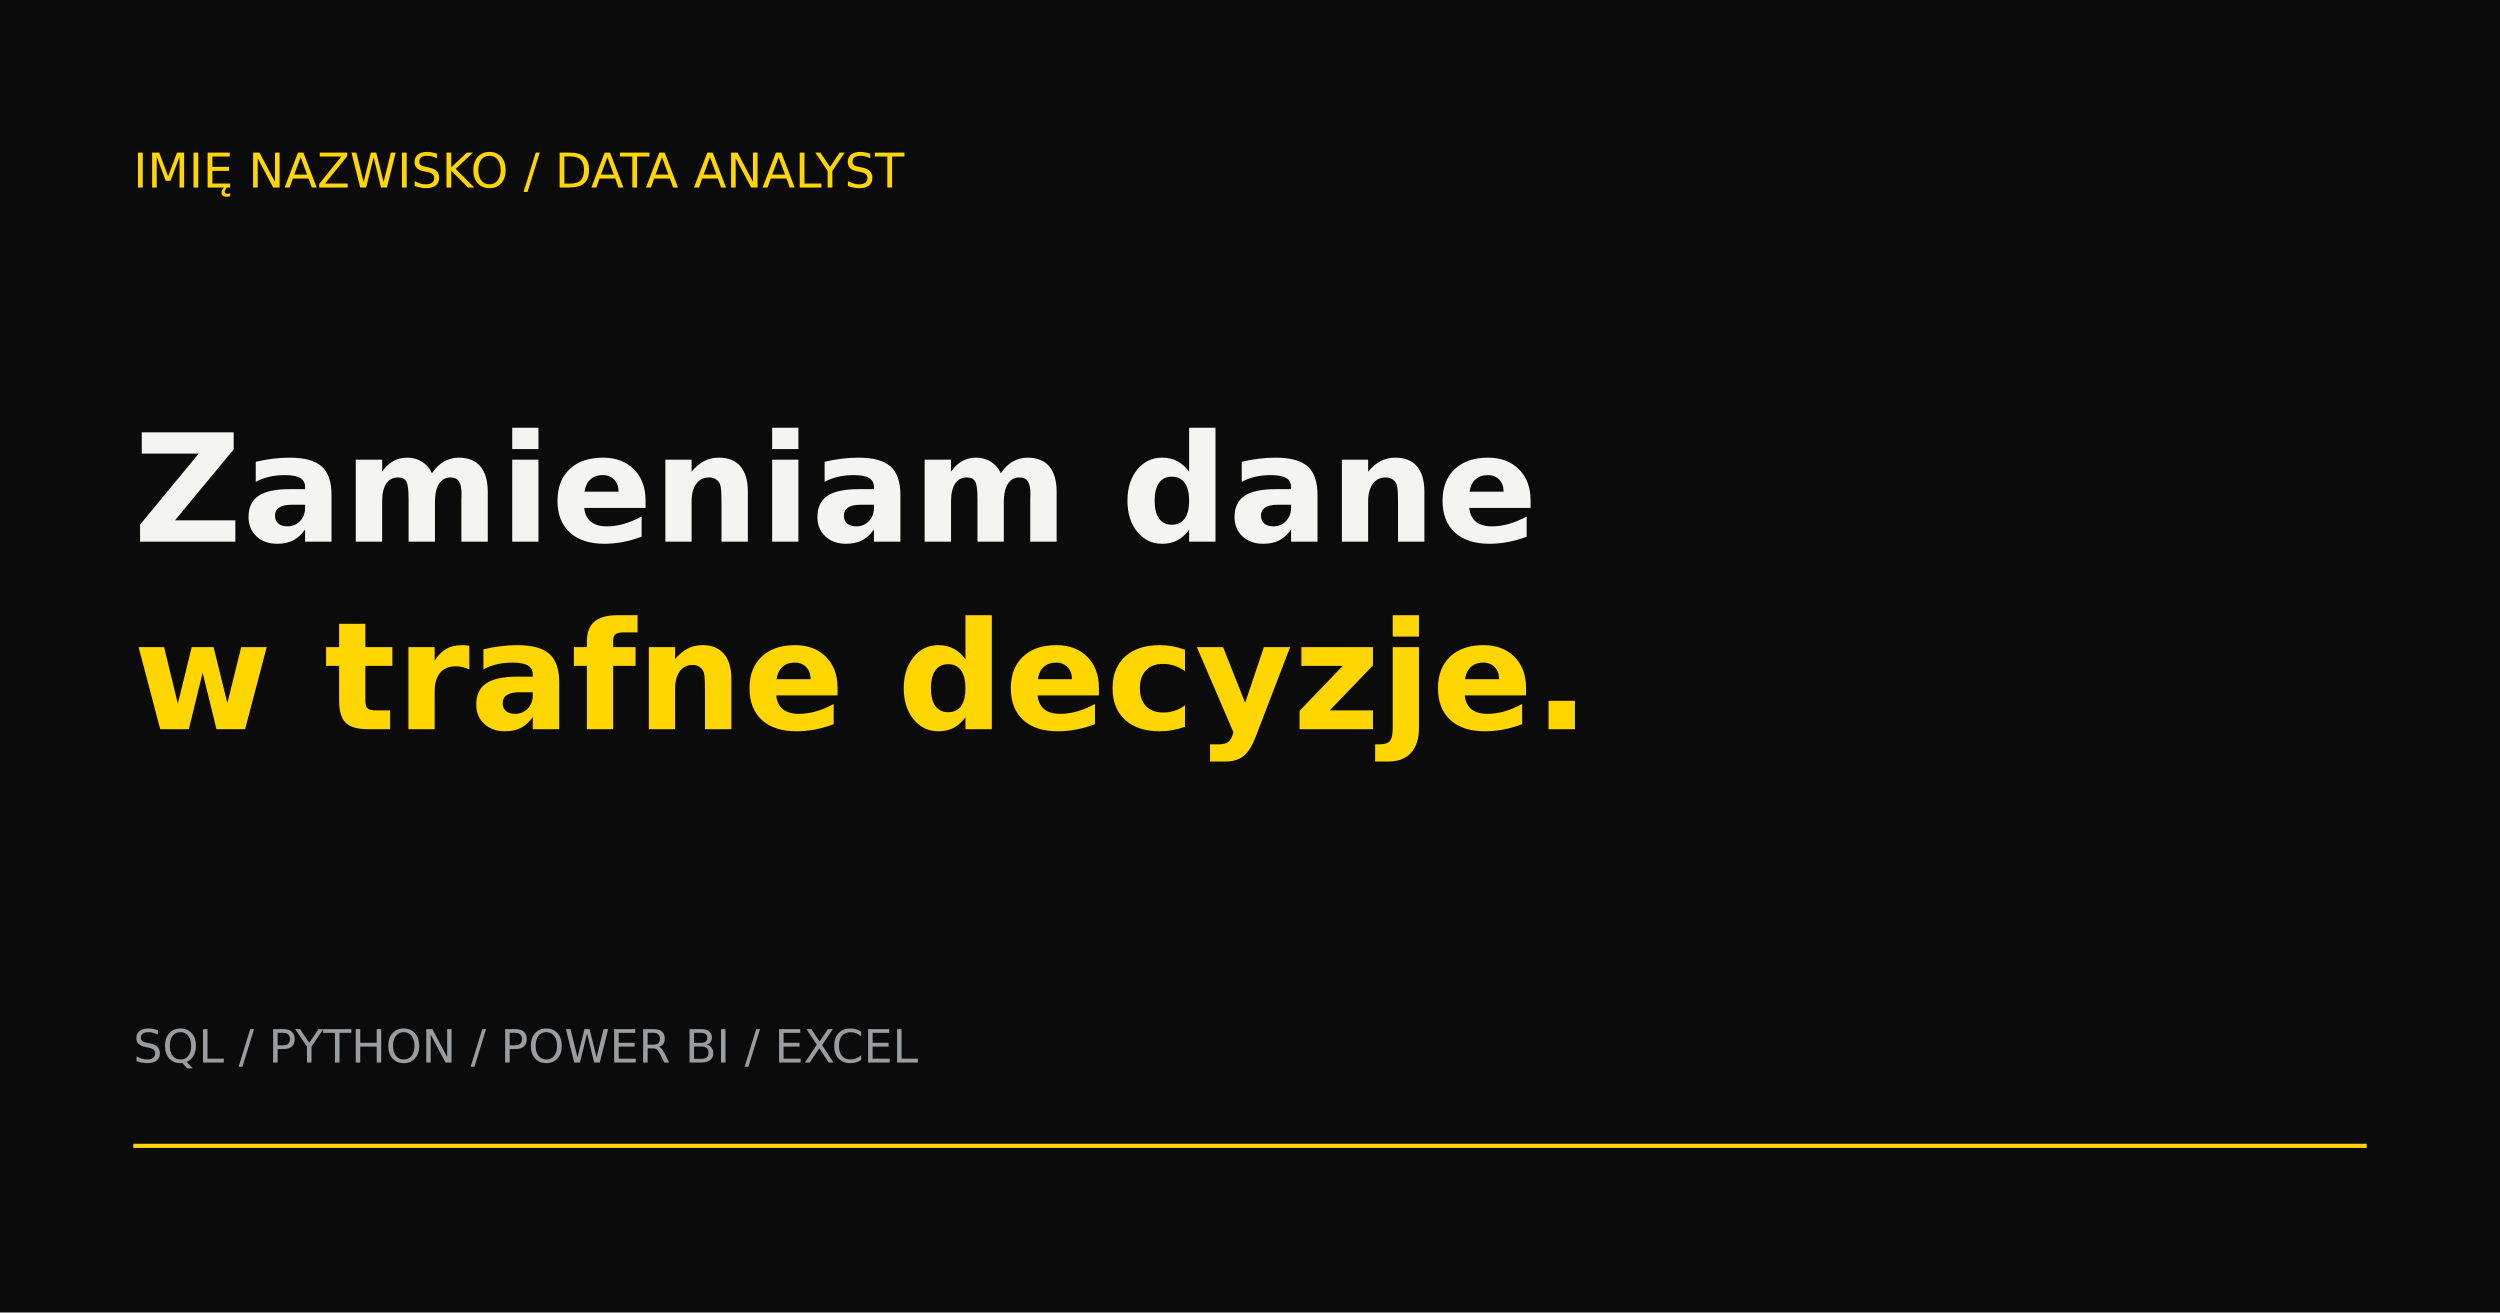
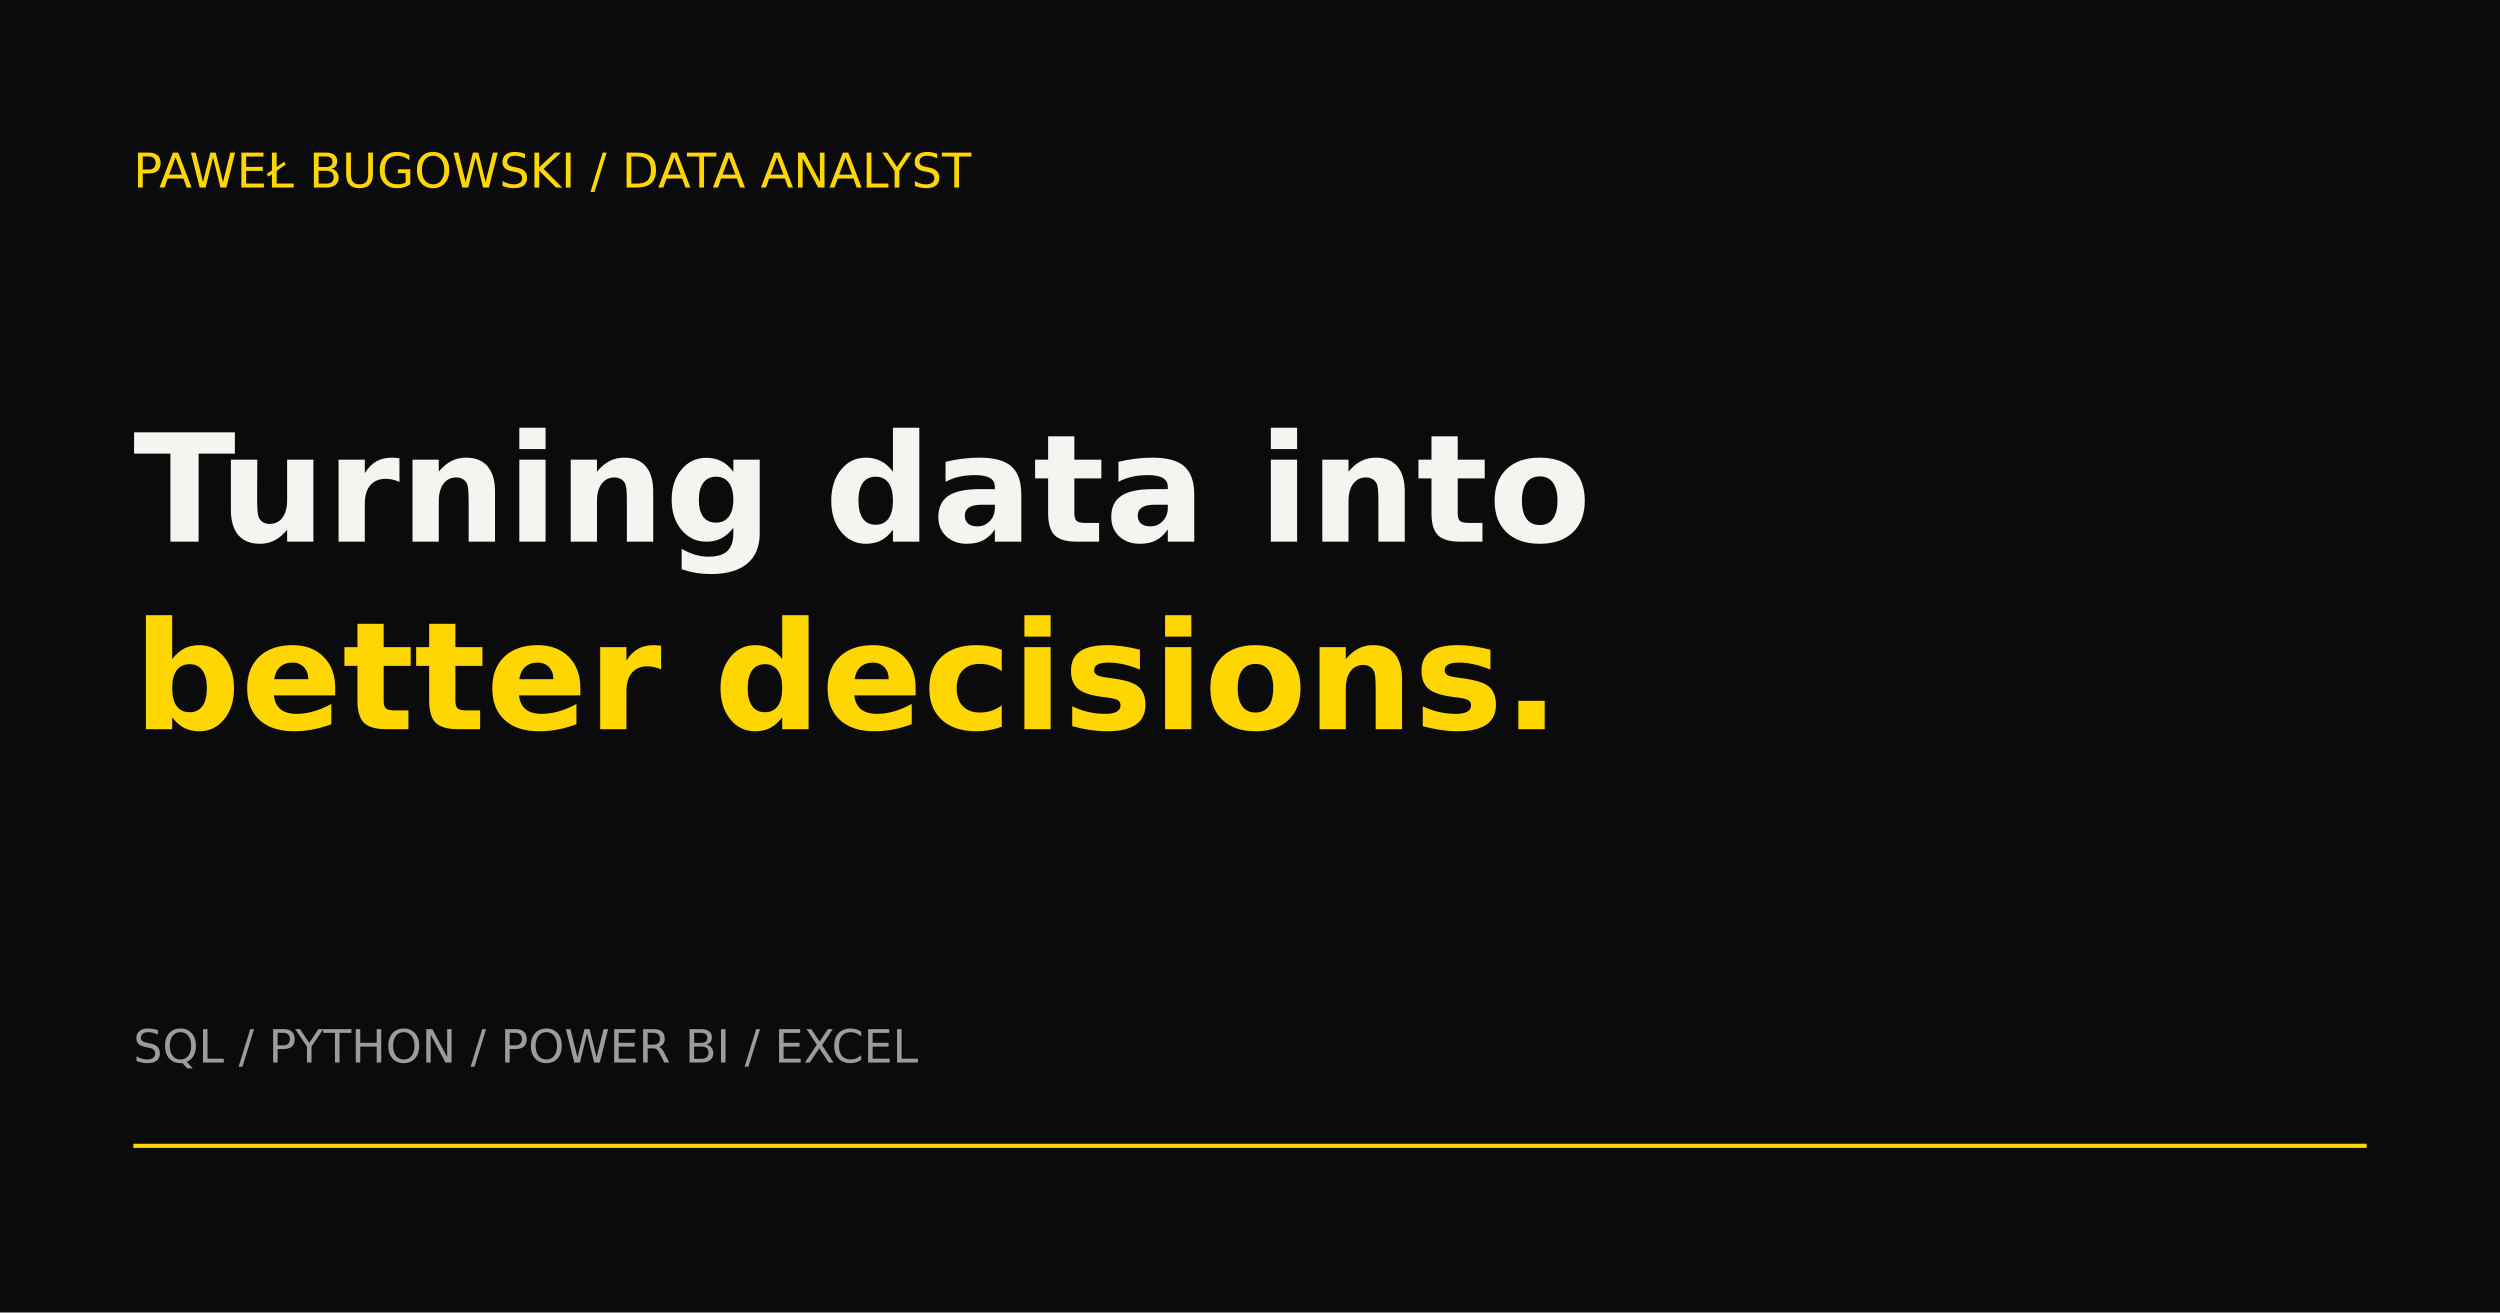
<svg xmlns="http://www.w3.org/2000/svg" width="1200" height="630" viewBox="0 0 1200 630" role="img" aria-labelledby="title">
  <rect x="0" y="0" width="1200" height="630" rx="0" fill="#0B0B0B" stroke="none" />
-   <text x="64" y="90" fill="#FFD600" font-size="23" font-weight="400" font-family="DejaVu Sans,Arial,sans-serif">IMIĘ NAZWISKO / DATA ANALYST</text>
-   <text x="64" y="260" fill="#F4F4F1" font-size="72" font-weight="700" font-family="DejaVu Sans,Arial,sans-serif">Zamieniam dane</text>
-   <text x="64" y="350" fill="#FFD600" font-size="72" font-weight="700" font-family="DejaVu Sans,Arial,sans-serif">w trafne decyzje.</text>
+   <text x="64" y="90" fill="#FFD600" font-size="23" font-weight="400" font-family="DejaVu Sans,Arial,sans-serif">PAWEŁ BUGOWSKI / DATA ANALYST</text>
+   <text x="64" y="260" fill="#F4F4F1" font-size="72" font-weight="700" font-family="DejaVu Sans,Arial,sans-serif">Turning data into</text>
+   <text x="64" y="350" fill="#FFD600" font-size="72" font-weight="700" font-family="DejaVu Sans,Arial,sans-serif">better decisions.</text>
  <text x="64" y="510" fill="#9A9D9F" font-size="22" font-weight="400" font-family="DejaVu Sans,Arial,sans-serif">SQL / PYTHON / POWER BI / EXCEL</text>
  <path d="M64 550L1136 550" fill="none" stroke="#FFD600" stroke-width="2" />
</svg>
